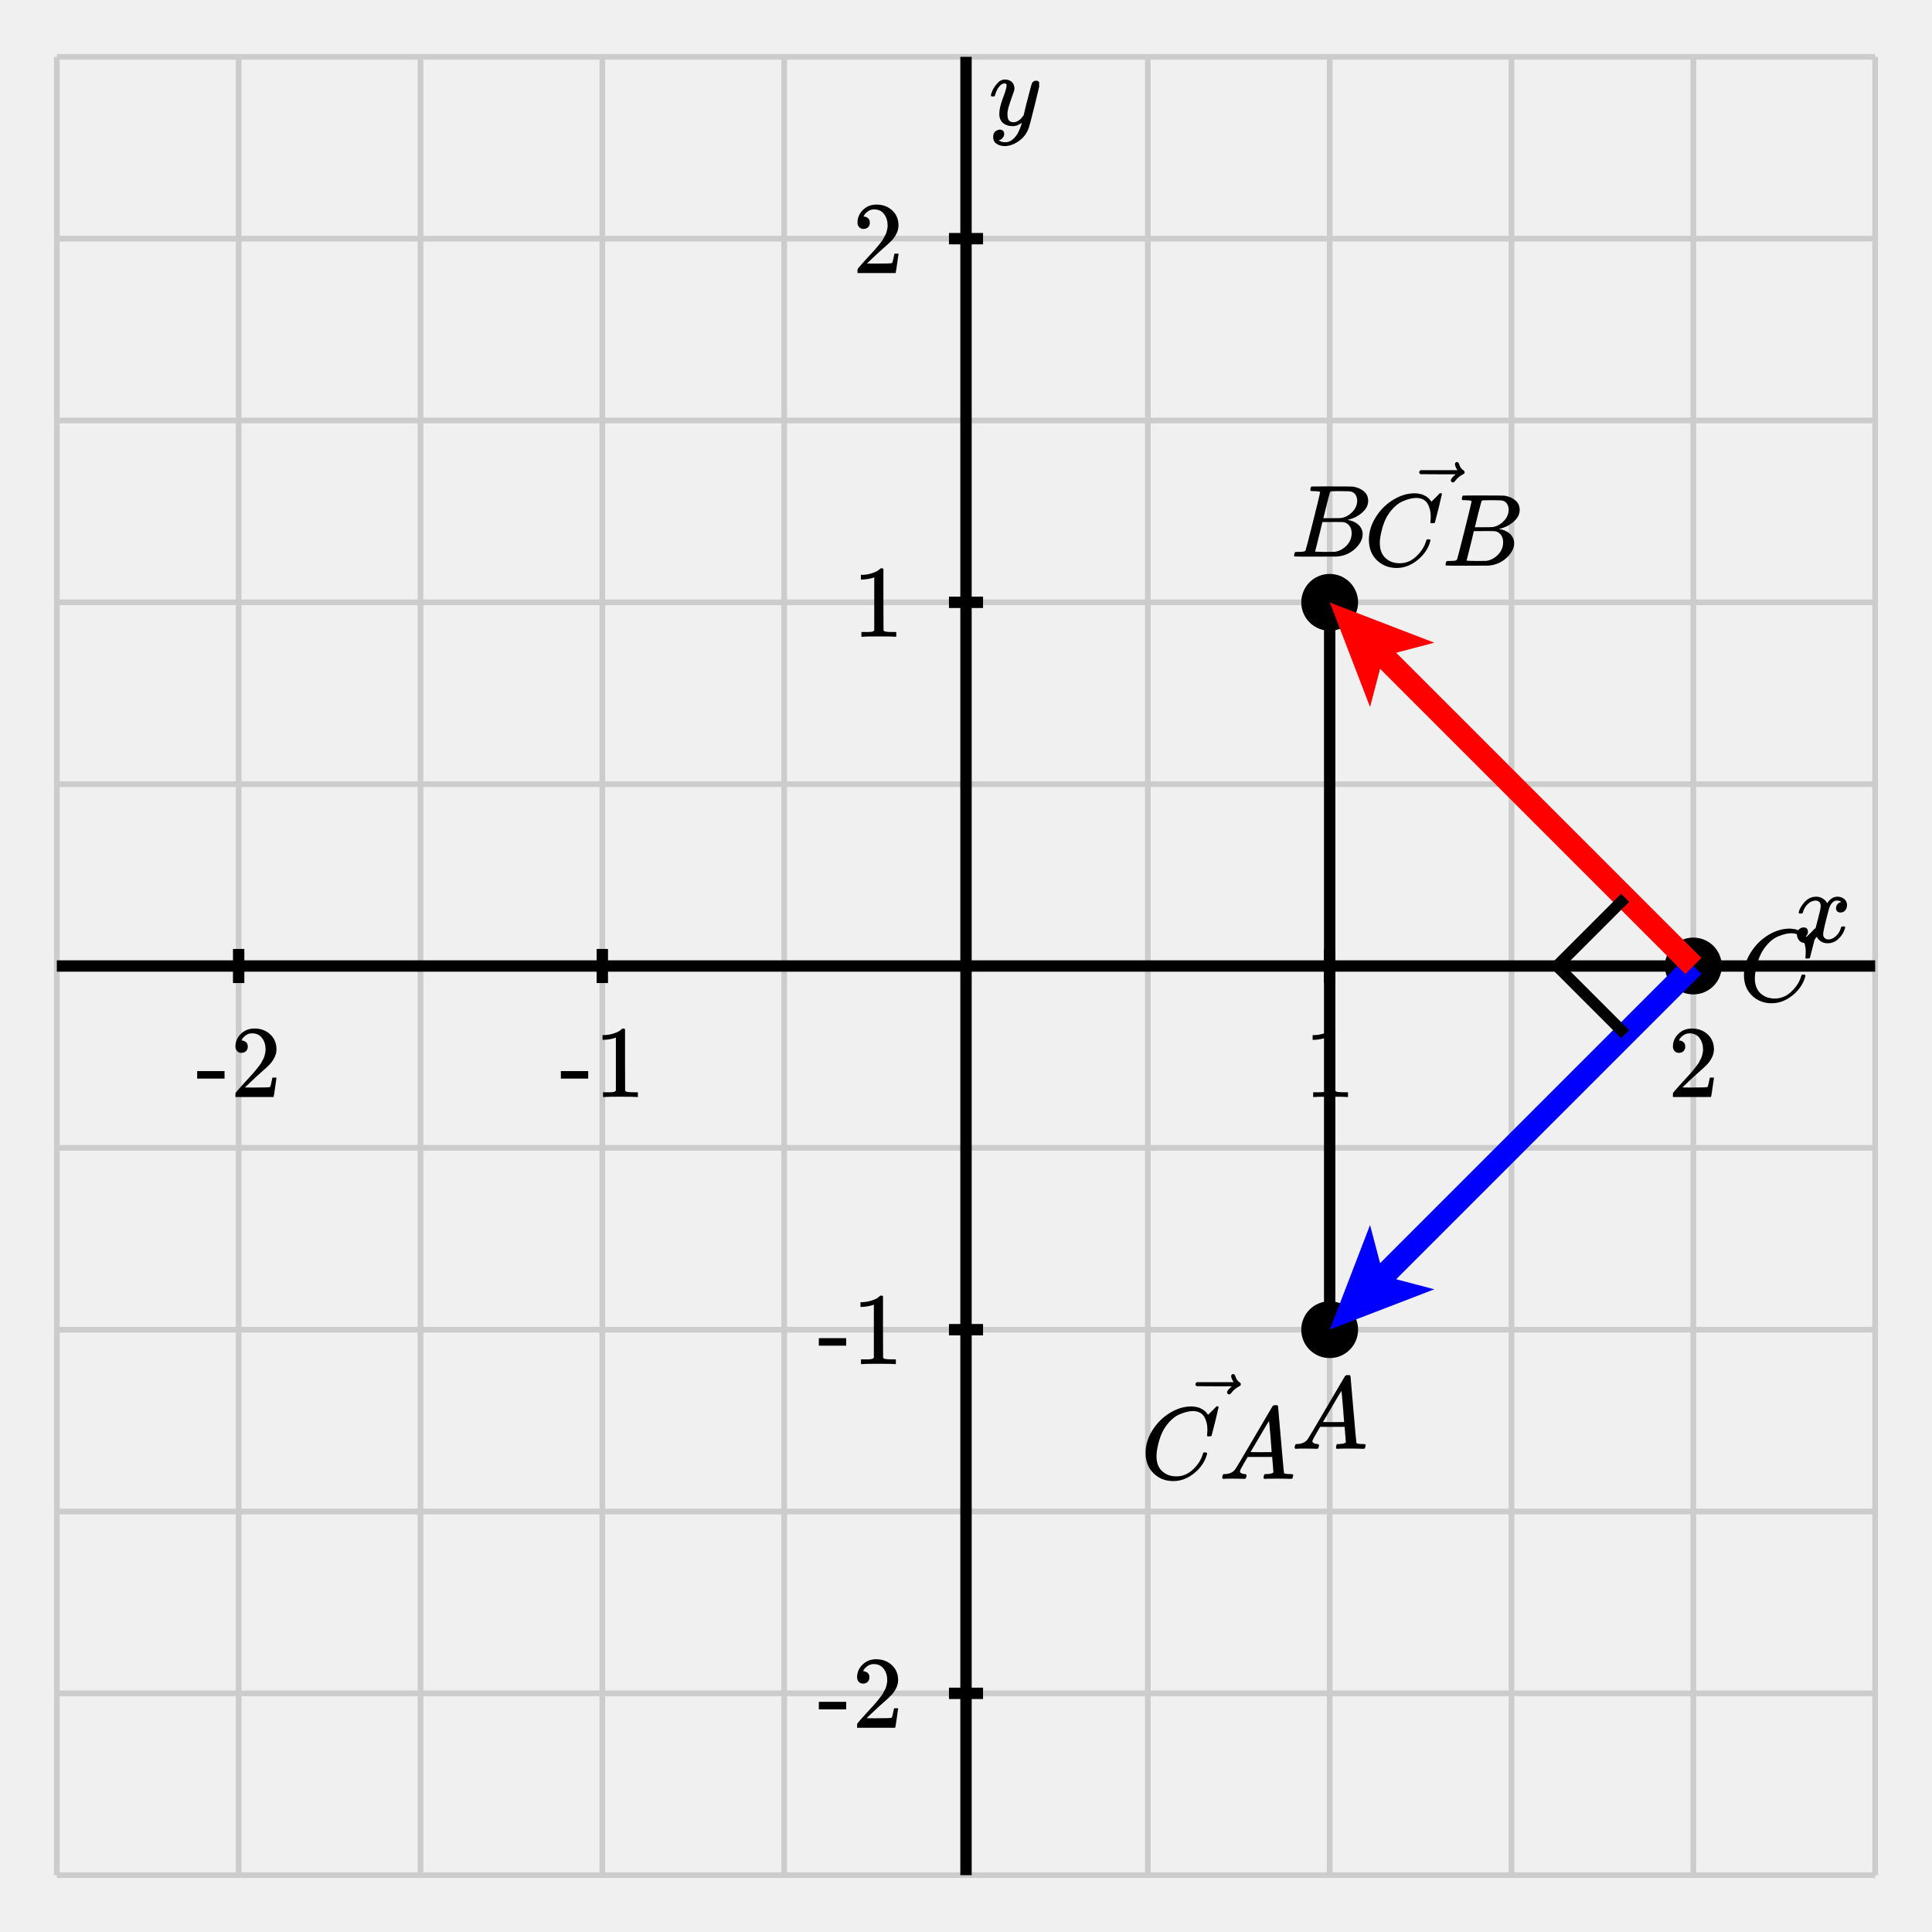
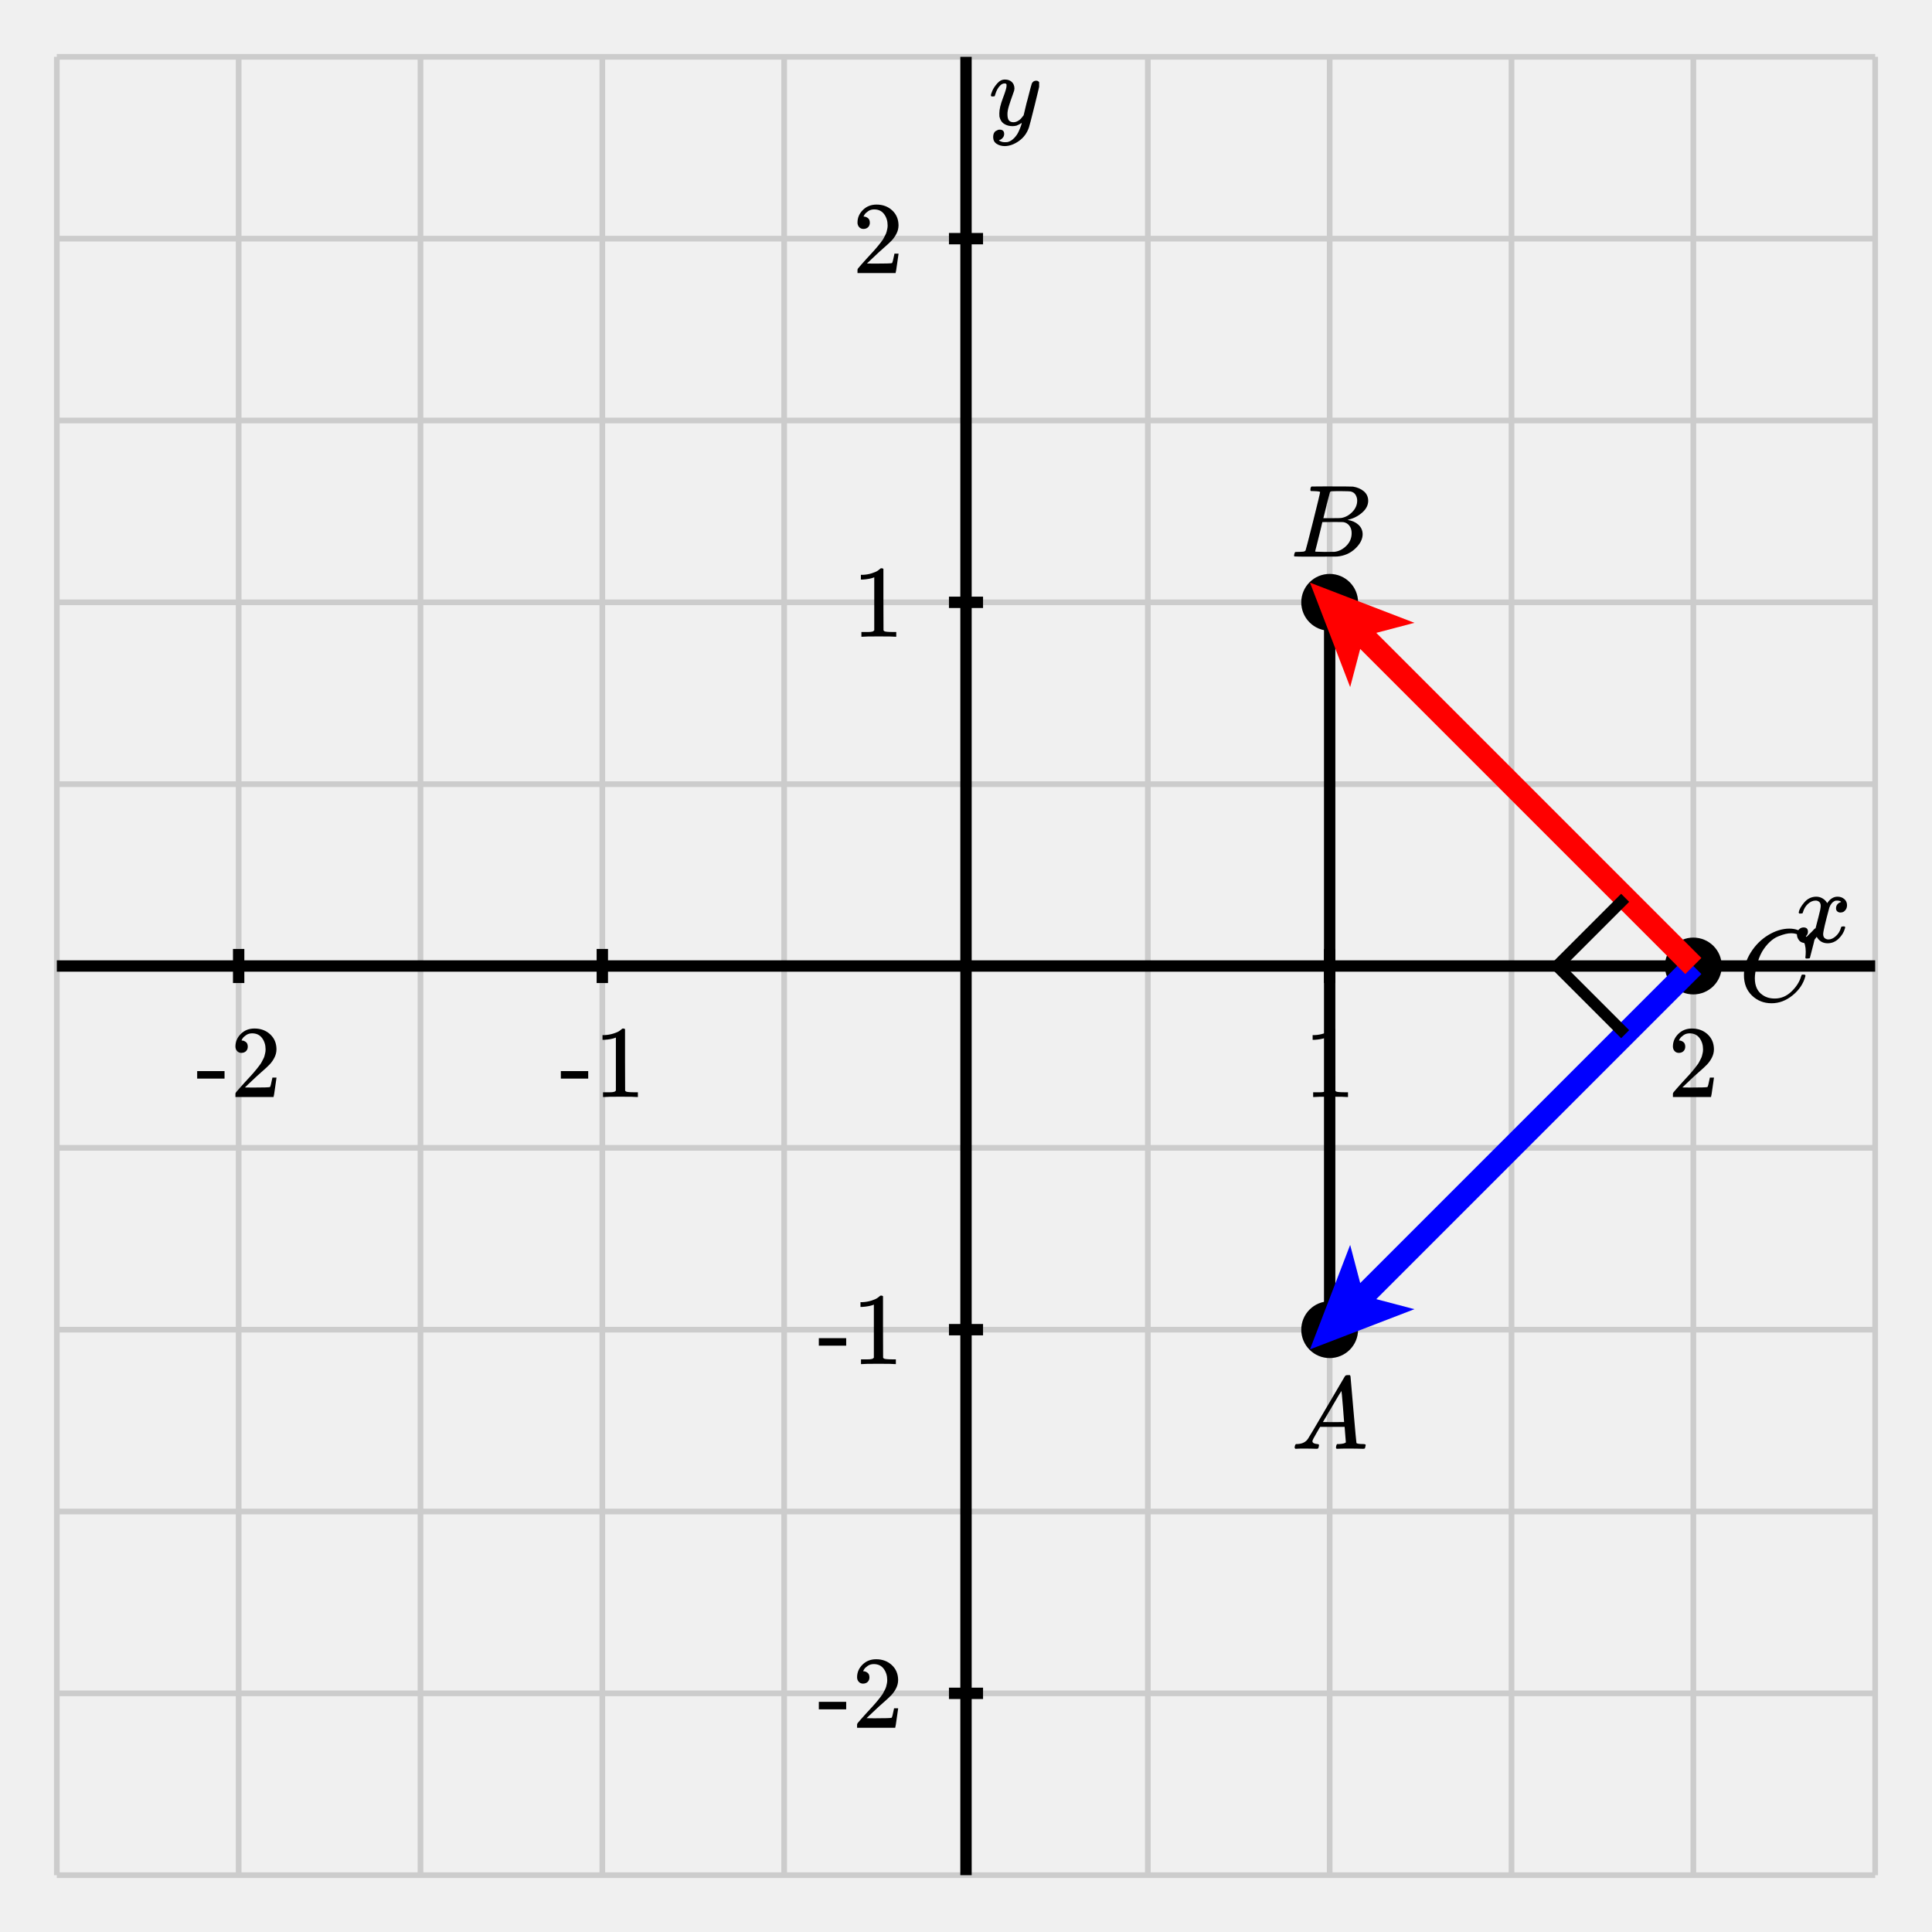
<svg xmlns="http://www.w3.org/2000/svg" xmlns:xlink="http://www.w3.org/1999/xlink" id="prefigure-right-triangle-figure" width="340" height="340" viewBox="0 0 340 340">
  <defs>
-     <clipPath id="prefigure-right-triangle-__clipPath-0">
+     <clipPath id="prefigure-right-triangle-clipPath-0">
      <rect x="10.0" y="10.0" width="320.0" height="320.0" />
    </clipPath>
-     <clipPath id="prefigure-right-triangle-__clipPath-1">
+     <clipPath id="prefigure-right-triangle-clipPath-1">
      <rect x="10.0" y="10.0" width="320.0" height="320.0" />
    </clipPath>
    <marker id="prefigure-right-triangle-arrow-head-end-4_None_24_60-blue" markerWidth="18.0" markerHeight="16.0" markerUnits="userSpaceOnUse" orient="auto-start-reverse" refX="13.1" refY="8.0">
      <path d="M 18.0 8.0L 0.0 16.0L 3.5 10.0L 3.5 6.0L 0.0 0.0Z" fill="blue" stroke="none" />
    </marker>
    <marker id="prefigure-right-triangle-arrow-head-end-4_None_24_60-blue-outline" markerWidth="22.0" markerHeight="20.0" markerUnits="userSpaceOnUse" orient="auto-start-reverse" refX="15.1" refY="10.0">
      <path d="M 20.8 11.8 L 2.8 19.8 A 2 2 0 0 1 0.0 18.0 L 0.0 2.0 A 2 2 0 0 1 2.8 0.2 L 20.8 8.2 A 2 2 0 0 1 20.8 11.8 Z" fill="white" stroke="none" />
    </marker>
    <marker id="prefigure-right-triangle-arrow-head-end-4_None_24_60-red" markerWidth="18.0" markerHeight="16.0" markerUnits="userSpaceOnUse" orient="auto-start-reverse" refX="13.1" refY="8.0">
      <path d="M 18.0 8.0L 0.0 16.0L 3.5 10.0L 3.5 6.0L 0.0 0.0Z" fill="red" stroke="none" />
    </marker>
    <marker id="prefigure-right-triangle-arrow-head-end-4_None_24_60-red-outline" markerWidth="22.0" markerHeight="20.0" markerUnits="userSpaceOnUse" orient="auto-start-reverse" refX="15.1" refY="10.0">
      <path d="M 20.8 11.8 L 2.8 19.8 A 2 2 0 0 1 0.0 18.0 L 0.0 2.0 A 2 2 0 0 1 2.8 0.2 L 20.8 8.2 A 2 2 0 0 1 20.8 11.8 Z" fill="white" stroke="none" />
    </marker>
  </defs>
  <g id="prefigure-right-triangle-grid">
    <g id="prefigure-right-triangle-grid" stroke="#ccc" stroke-width="1">
      <line x1="10.0" y1="330.0" x2="10.0" y2="10.0" />
      <line x1="42.0" y1="330.0" x2="42.0" y2="10.0" />
      <line x1="74.0" y1="330.0" x2="74.0" y2="10.0" />
      <line x1="106.0" y1="330.0" x2="106.0" y2="10.0" />
      <line x1="138.0" y1="330.0" x2="138.0" y2="10.0" />
      <line x1="170.0" y1="330.0" x2="170.0" y2="10.0" />
      <line x1="202.0" y1="330.0" x2="202.0" y2="10.0" />
      <line x1="234.0" y1="330.0" x2="234.0" y2="10.0" />
      <line x1="266.0" y1="330.0" x2="266.0" y2="10.0" />
      <line x1="298.0" y1="330.0" x2="298.0" y2="10.0" />
      <line x1="330.0" y1="330.0" x2="330.0" y2="10.0" />
      <line x1="10.0" y1="330.0" x2="330.0" y2="330.0" />
      <line x1="10.0" y1="298.0" x2="330.0" y2="298.0" />
      <line x1="10.0" y1="266.0" x2="330.0" y2="266.0" />
      <line x1="10.0" y1="234.0" x2="330.0" y2="234.0" />
      <line x1="10.0" y1="202.0" x2="330.0" y2="202.0" />
      <line x1="10.0" y1="170.0" x2="330.0" y2="170.0" />
      <line x1="10.0" y1="138.0" x2="330.0" y2="138.0" />
      <line x1="10.0" y1="106.0" x2="330.0" y2="106.0" />
      <line x1="10.0" y1="74.0" x2="330.0" y2="74.0" />
      <line x1="10.0" y1="42.0" x2="330.0" y2="42.0" />
      <line x1="10.0" y1="10.0" x2="330.0" y2="10.0" />
    </g>
    <g id="prefigure-right-triangle-axes" stroke="black" stroke-width="2">
-       <line id="prefigure-right-triangle-__line-22" x1="10.0" y1="170.0" x2="330.0" y2="170.0" stroke="black" stroke-width="2" />
+       <line id="prefigure-right-triangle-line-22" x1="10.0" y1="170.0" x2="330.0" y2="170.0" stroke="black" stroke-width="2" />
      <g>
-         <line id="prefigure-right-triangle-__line-23" x1="42.0" y1="173.0" x2="42.0" y2="167.0" />
-         <line id="prefigure-right-triangle-__line-24" x1="106.0" y1="173.0" x2="106.0" y2="167.0" />
-         <line id="prefigure-right-triangle-__line-25" x1="234.0" y1="173.0" x2="234.0" y2="167.0" />
-         <line id="prefigure-right-triangle-__line-26" x1="298.0" y1="173.0" x2="298.0" y2="167.0" />
-       </g>
-       <line id="prefigure-right-triangle-__line-27" x1="170.0" y1="330.0" x2="170.0" y2="10.0" stroke="black" stroke-width="2" />
+         <line id="prefigure-right-triangle-line-23" x1="42.0" y1="173.0" x2="42.0" y2="167.0" />
+         <line id="prefigure-right-triangle-line-24" x1="106.0" y1="173.0" x2="106.0" y2="167.0" />
+         <line id="prefigure-right-triangle-line-25" x1="234.0" y1="173.0" x2="234.0" y2="167.0" />
+         <line id="prefigure-right-triangle-line-26" x1="298.0" y1="173.0" x2="298.0" y2="167.0" />
+       </g>
+       <line id="prefigure-right-triangle-line-27" x1="170.0" y1="330.0" x2="170.0" y2="10.0" stroke="black" stroke-width="2" />
      <g>
-         <line id="prefigure-right-triangle-__line-28" x1="167.0" y1="298.0" x2="173.0" y2="298.0" />
-         <line id="prefigure-right-triangle-__line-29" x1="167.0" y1="234.0" x2="173.0" y2="234.0" />
-         <line id="prefigure-right-triangle-__line-30" x1="167.0" y1="106.0" x2="173.0" y2="106.0" />
-         <line id="prefigure-right-triangle-__line-31" x1="167.0" y1="42.0" x2="173.0" y2="42.0" />
-       </g>
-     </g>
-     <g id="prefigure-right-triangle-__label-0" transform="translate(326.0,166.0) translate(-10.4,-8.2)">
-       <g id="prefigure-right-triangle-__g-3">
+         <line id="prefigure-right-triangle-line-28" x1="167.0" y1="298.0" x2="173.0" y2="298.0" />
+         <line id="prefigure-right-triangle-line-29" x1="167.0" y1="234.0" x2="173.0" y2="234.0" />
+         <line id="prefigure-right-triangle-line-30" x1="167.0" y1="106.0" x2="173.0" y2="106.0" />
+         <line id="prefigure-right-triangle-line-31" x1="167.0" y1="42.0" x2="173.0" y2="42.0" />
+       </g>
+     </g>
+     <g id="prefigure-right-triangle-label-0" transform="translate(326.0,166.0) translate(-10.4,-8.2)">
+       <g id="prefigure-right-triangle-g-3">
        <svg style="vertical-align: -0.200px" width="10.352px" height="8.200px" role="img" focusable="false" viewBox="0 -442 572 453" x="0.0" y="0.0">
          <defs>
            <path id="prefigure-right-triangle-MJX-2-TEX-I-1D465" d="M52 289Q59 331 106 386T222 442Q257 442 286 424T329 379Q371 442 430 442Q467 442 494 420T522 361Q522 332 508 314T481 292T458 288Q439 288 427 299T415 328Q415 374 465 391Q454 404 425 404Q412 404 406 402Q368 386 350 336Q290 115 290 78Q290 50 306 38T341 26Q378 26 414 59T463 140Q466 150 469 151T485 153H489Q504 153 504 145Q504 144 502 134Q486 77 440 33T333 -11Q263 -11 227 52Q186 -10 133 -10H127Q78 -10 57 16T35 71Q35 103 54 123T99 143Q142 143 142 101Q142 81 130 66T107 46T94 41L91 40Q91 39 97 36T113 29T132 26Q168 26 194 71Q203 87 217 139T245 247T261 313Q266 340 266 352Q266 380 251 392T217 404Q177 404 142 372T93 290Q91 281 88 280T72 278H58Q52 284 52 289Z" />
          </defs>
          <g stroke="currentColor" fill="currentColor" stroke-width="0" transform="scale(1,-1)">
            <g data-mml-node="math">
              <g data-mml-node="mi" data-semantic-type="identifier" data-semantic-role="latinletter" data-semantic-font="italic" data-semantic-annotation="clearspeak:simple" data-semantic-id="0" data-semantic-speech="x">
                <use data-c="1D465" xlink:href="#prefigure-right-triangle-MJX-2-TEX-I-1D465" />
              </g>
            </g>
          </g>
        </svg>
      </g>
    </g>
-     <g id="prefigure-right-triangle-__label-1" transform="translate(174.0,14.0) translate(0.0,-0.0)">
-       <g id="prefigure-right-triangle-__g-4">
+     <g id="prefigure-right-triangle-label-1" transform="translate(174.0,14.0) translate(0.0,-0.0)">
+       <g id="prefigure-right-triangle-g-4">
        <svg style="vertical-align: -3.712px" width="8.872px" height="11.712px" role="img" focusable="false" viewBox="0 -442 490 647" x="0.0" y="0.0">
          <defs>
            <path id="prefigure-right-triangle-MJX-3-TEX-I-1D466" d="M21 287Q21 301 36 335T84 406T158 442Q199 442 224 419T250 355Q248 336 247 334Q247 331 231 288T198 191T182 105Q182 62 196 45T238 27Q261 27 281 38T312 61T339 94Q339 95 344 114T358 173T377 247Q415 397 419 404Q432 431 462 431Q475 431 483 424T494 412T496 403Q496 390 447 193T391 -23Q363 -106 294 -155T156 -205Q111 -205 77 -183T43 -117Q43 -95 50 -80T69 -58T89 -48T106 -45Q150 -45 150 -87Q150 -107 138 -122T115 -142T102 -147L99 -148Q101 -153 118 -160T152 -167H160Q177 -167 186 -165Q219 -156 247 -127T290 -65T313 -9T321 21L315 17Q309 13 296 6T270 -6Q250 -11 231 -11Q185 -11 150 11T104 82Q103 89 103 113Q103 170 138 262T173 379Q173 380 173 381Q173 390 173 393T169 400T158 404H154Q131 404 112 385T82 344T65 302T57 280Q55 278 41 278H27Q21 284 21 287Z" />
          </defs>
          <g stroke="currentColor" fill="currentColor" stroke-width="0" transform="scale(1,-1)">
            <g data-mml-node="math">
              <g data-mml-node="mi" data-semantic-type="identifier" data-semantic-role="latinletter" data-semantic-font="italic" data-semantic-annotation="clearspeak:simple" data-semantic-id="0" data-semantic-speech="y">
                <use data-c="1D466" xlink:href="#prefigure-right-triangle-MJX-3-TEX-I-1D466" />
              </g>
            </g>
          </g>
        </svg>
      </g>
    </g>
-     <g id="prefigure-right-triangle-__label-2" transform="translate(42.0,181.0) translate(-7.5,-0.0)">
-       <g id="prefigure-right-triangle-__g-5">
+     <g id="prefigure-right-triangle-label-2" transform="translate(42.0,181.0) translate(-7.5,-0.0)">
+       <g id="prefigure-right-triangle-g-5">
        <svg style="vertical-align: 0.000px" width="15.080px" height="12.056px" role="img" focusable="false" viewBox="0 -666 833 666" x="0.0" y="0.0">
          <defs>
            <path id="prefigure-right-triangle-MJX-4-TEX-N-2D" d="M11 179V252H277V179H11Z" />
            <path id="prefigure-right-triangle-MJX-4-TEX-N-32" d="M109 429Q82 429 66 447T50 491Q50 562 103 614T235 666Q326 666 387 610T449 465Q449 422 429 383T381 315T301 241Q265 210 201 149L142 93L218 92Q375 92 385 97Q392 99 409 186V189H449V186Q448 183 436 95T421 3V0H50V19V31Q50 38 56 46T86 81Q115 113 136 137Q145 147 170 174T204 211T233 244T261 278T284 308T305 340T320 369T333 401T340 431T343 464Q343 527 309 573T212 619Q179 619 154 602T119 569T109 550Q109 549 114 549Q132 549 151 535T170 489Q170 464 154 447T109 429Z" />
          </defs>
          <g stroke="currentColor" fill="currentColor" stroke-width="0" transform="scale(1,-1)">
            <g data-mml-node="math">
              <g data-mml-node="mtext" data-semantic-type="text" data-semantic-role="unknown" data-semantic-font="normal" data-semantic-annotation="clearspeak:unit" data-semantic-id="0" data-semantic-speech="hyphen 2">
                <use data-c="2D" xlink:href="#prefigure-right-triangle-MJX-4-TEX-N-2D" />
                <use data-c="32" xlink:href="#prefigure-right-triangle-MJX-4-TEX-N-32" transform="translate(333,0)" />
              </g>
            </g>
          </g>
        </svg>
      </g>
    </g>
-     <g id="prefigure-right-triangle-__label-3" transform="translate(106.0,181.0) translate(-7.5,-0.0)">
-       <g id="prefigure-right-triangle-__g-6">
+     <g id="prefigure-right-triangle-label-3" transform="translate(106.0,181.0) translate(-7.5,-0.0)">
+       <g id="prefigure-right-triangle-g-6">
        <svg style="vertical-align: 0.000px" width="15.080px" height="12.056px" role="img" focusable="false" viewBox="0 -666 833 666" x="0.0" y="0.0">
          <defs>
            <path id="prefigure-right-triangle-MJX-5-TEX-N-2D" d="M11 179V252H277V179H11Z" />
            <path id="prefigure-right-triangle-MJX-5-TEX-N-31" d="M213 578L200 573Q186 568 160 563T102 556H83V602H102Q149 604 189 617T245 641T273 663Q275 666 285 666Q294 666 302 660V361L303 61Q310 54 315 52T339 48T401 46H427V0H416Q395 3 257 3Q121 3 100 0H88V46H114Q136 46 152 46T177 47T193 50T201 52T207 57T213 61V578Z" />
          </defs>
          <g stroke="currentColor" fill="currentColor" stroke-width="0" transform="scale(1,-1)">
            <g data-mml-node="math">
              <g data-mml-node="mtext" data-semantic-type="text" data-semantic-role="unknown" data-semantic-font="normal" data-semantic-annotation="clearspeak:unit" data-semantic-id="0" data-semantic-speech="hyphen 1">
                <use data-c="2D" xlink:href="#prefigure-right-triangle-MJX-5-TEX-N-2D" />
                <use data-c="31" xlink:href="#prefigure-right-triangle-MJX-5-TEX-N-31" transform="translate(333,0)" />
              </g>
            </g>
          </g>
        </svg>
      </g>
    </g>
-     <g id="prefigure-right-triangle-__label-4" transform="translate(234.0,181.0) translate(-4.5,-0.0)">
-       <g id="prefigure-right-triangle-__g-7">
+     <g id="prefigure-right-triangle-label-4" transform="translate(234.0,181.0) translate(-4.5,-0.0)">
+       <g id="prefigure-right-triangle-g-7">
        <svg style="vertical-align: 0.000px" width="9.048px" height="12.056px" role="img" focusable="false" viewBox="0 -666 500 666" x="0.0" y="0.0">
          <defs>
            <path id="prefigure-right-triangle-MJX-6-TEX-N-31" d="M213 578L200 573Q186 568 160 563T102 556H83V602H102Q149 604 189 617T245 641T273 663Q275 666 285 666Q294 666 302 660V361L303 61Q310 54 315 52T339 48T401 46H427V0H416Q395 3 257 3Q121 3 100 0H88V46H114Q136 46 152 46T177 47T193 50T201 52T207 57T213 61V578Z" />
          </defs>
          <g stroke="currentColor" fill="currentColor" stroke-width="0" transform="scale(1,-1)">
            <g data-mml-node="math">
              <g data-mml-node="mtext" data-semantic-type="text" data-semantic-role="integer" data-semantic-font="normal" data-semantic-annotation="clearspeak:unit" data-semantic-id="0" data-semantic-speech="1">
                <use data-c="31" xlink:href="#prefigure-right-triangle-MJX-6-TEX-N-31" />
              </g>
            </g>
          </g>
        </svg>
      </g>
    </g>
-     <g id="prefigure-right-triangle-__label-5" transform="translate(298.0,181.0) translate(-4.5,-0.0)">
-       <g id="prefigure-right-triangle-__g-8">
+     <g id="prefigure-right-triangle-label-5" transform="translate(298.0,181.0) translate(-4.5,-0.0)">
+       <g id="prefigure-right-triangle-g-8">
        <svg style="vertical-align: 0.000px" width="9.048px" height="12.056px" role="img" focusable="false" viewBox="0 -666 500 666" x="0.0" y="0.0">
          <defs>
            <path id="prefigure-right-triangle-MJX-7-TEX-N-32" d="M109 429Q82 429 66 447T50 491Q50 562 103 614T235 666Q326 666 387 610T449 465Q449 422 429 383T381 315T301 241Q265 210 201 149L142 93L218 92Q375 92 385 97Q392 99 409 186V189H449V186Q448 183 436 95T421 3V0H50V19V31Q50 38 56 46T86 81Q115 113 136 137Q145 147 170 174T204 211T233 244T261 278T284 308T305 340T320 369T333 401T340 431T343 464Q343 527 309 573T212 619Q179 619 154 602T119 569T109 550Q109 549 114 549Q132 549 151 535T170 489Q170 464 154 447T109 429Z" />
          </defs>
          <g stroke="currentColor" fill="currentColor" stroke-width="0" transform="scale(1,-1)">
            <g data-mml-node="math">
              <g data-mml-node="mtext" data-semantic-type="text" data-semantic-role="integer" data-semantic-font="normal" data-semantic-annotation="clearspeak:unit" data-semantic-id="0" data-semantic-speech="2">
                <use data-c="32" xlink:href="#prefigure-right-triangle-MJX-7-TEX-N-32" />
              </g>
            </g>
          </g>
        </svg>
      </g>
    </g>
-     <g id="prefigure-right-triangle-__label-6" transform="translate(159.0,298.0) translate(-15.1,-6.0)">
-       <g id="prefigure-right-triangle-__g-9">
+     <g id="prefigure-right-triangle-label-6" transform="translate(159.0,298.0) translate(-15.1,-6.0)">
+       <g id="prefigure-right-triangle-g-9">
        <svg style="vertical-align: 0.000px" width="15.080px" height="12.056px" role="img" focusable="false" viewBox="0 -666 833 666" x="0.0" y="0.0">
          <defs>
            <path id="prefigure-right-triangle-MJX-8-TEX-N-2D" d="M11 179V252H277V179H11Z" />
            <path id="prefigure-right-triangle-MJX-8-TEX-N-32" d="M109 429Q82 429 66 447T50 491Q50 562 103 614T235 666Q326 666 387 610T449 465Q449 422 429 383T381 315T301 241Q265 210 201 149L142 93L218 92Q375 92 385 97Q392 99 409 186V189H449V186Q448 183 436 95T421 3V0H50V19V31Q50 38 56 46T86 81Q115 113 136 137Q145 147 170 174T204 211T233 244T261 278T284 308T305 340T320 369T333 401T340 431T343 464Q343 527 309 573T212 619Q179 619 154 602T119 569T109 550Q109 549 114 549Q132 549 151 535T170 489Q170 464 154 447T109 429Z" />
          </defs>
          <g stroke="currentColor" fill="currentColor" stroke-width="0" transform="scale(1,-1)">
            <g data-mml-node="math">
              <g data-mml-node="mtext" data-semantic-type="text" data-semantic-role="unknown" data-semantic-font="normal" data-semantic-annotation="clearspeak:unit" data-semantic-id="0" data-semantic-speech="hyphen 2">
                <use data-c="2D" xlink:href="#prefigure-right-triangle-MJX-8-TEX-N-2D" />
                <use data-c="32" xlink:href="#prefigure-right-triangle-MJX-8-TEX-N-32" transform="translate(333,0)" />
              </g>
            </g>
          </g>
        </svg>
      </g>
    </g>
-     <g id="prefigure-right-triangle-__label-7" transform="translate(159.0,234.0) translate(-15.1,-6.0)">
-       <g id="prefigure-right-triangle-__g-10">
+     <g id="prefigure-right-triangle-label-7" transform="translate(159.0,234.0) translate(-15.1,-6.0)">
+       <g id="prefigure-right-triangle-g-10">
        <svg style="vertical-align: 0.000px" width="15.080px" height="12.056px" role="img" focusable="false" viewBox="0 -666 833 666" x="0.0" y="0.0">
          <defs>
            <path id="prefigure-right-triangle-MJX-9-TEX-N-2D" d="M11 179V252H277V179H11Z" />
            <path id="prefigure-right-triangle-MJX-9-TEX-N-31" d="M213 578L200 573Q186 568 160 563T102 556H83V602H102Q149 604 189 617T245 641T273 663Q275 666 285 666Q294 666 302 660V361L303 61Q310 54 315 52T339 48T401 46H427V0H416Q395 3 257 3Q121 3 100 0H88V46H114Q136 46 152 46T177 47T193 50T201 52T207 57T213 61V578Z" />
          </defs>
          <g stroke="currentColor" fill="currentColor" stroke-width="0" transform="scale(1,-1)">
            <g data-mml-node="math">
              <g data-mml-node="mtext" data-semantic-type="text" data-semantic-role="unknown" data-semantic-font="normal" data-semantic-annotation="clearspeak:unit" data-semantic-id="0" data-semantic-speech="hyphen 1">
                <use data-c="2D" xlink:href="#prefigure-right-triangle-MJX-9-TEX-N-2D" />
                <use data-c="31" xlink:href="#prefigure-right-triangle-MJX-9-TEX-N-31" transform="translate(333,0)" />
              </g>
            </g>
          </g>
        </svg>
      </g>
    </g>
-     <g id="prefigure-right-triangle-__label-8" transform="translate(159.0,106.0) translate(-9.0,-6.0)">
-       <g id="prefigure-right-triangle-__g-11">
+     <g id="prefigure-right-triangle-label-8" transform="translate(159.0,106.0) translate(-9.0,-6.0)">
+       <g id="prefigure-right-triangle-g-11">
        <svg style="vertical-align: 0.000px" width="9.048px" height="12.056px" role="img" focusable="false" viewBox="0 -666 500 666" x="0.0" y="0.0">
          <defs>
            <path id="prefigure-right-triangle-MJX-10-TEX-N-31" d="M213 578L200 573Q186 568 160 563T102 556H83V602H102Q149 604 189 617T245 641T273 663Q275 666 285 666Q294 666 302 660V361L303 61Q310 54 315 52T339 48T401 46H427V0H416Q395 3 257 3Q121 3 100 0H88V46H114Q136 46 152 46T177 47T193 50T201 52T207 57T213 61V578Z" />
          </defs>
          <g stroke="currentColor" fill="currentColor" stroke-width="0" transform="scale(1,-1)">
            <g data-mml-node="math">
              <g data-mml-node="mtext" data-semantic-type="text" data-semantic-role="integer" data-semantic-font="normal" data-semantic-annotation="clearspeak:unit" data-semantic-id="0" data-semantic-speech="1">
                <use data-c="31" xlink:href="#prefigure-right-triangle-MJX-10-TEX-N-31" />
              </g>
            </g>
          </g>
        </svg>
      </g>
    </g>
-     <g id="prefigure-right-triangle-__label-9" transform="translate(159.0,42.0) translate(-9.0,-6.0)">
-       <g id="prefigure-right-triangle-__g-12">
+     <g id="prefigure-right-triangle-label-9" transform="translate(159.0,42.0) translate(-9.0,-6.0)">
+       <g id="prefigure-right-triangle-g-12">
        <svg style="vertical-align: 0.000px" width="9.048px" height="12.056px" role="img" focusable="false" viewBox="0 -666 500 666" x="0.0" y="0.0">
          <defs>
            <path id="prefigure-right-triangle-MJX-11-TEX-N-32" d="M109 429Q82 429 66 447T50 491Q50 562 103 614T235 666Q326 666 387 610T449 465Q449 422 429 383T381 315T301 241Q265 210 201 149L142 93L218 92Q375 92 385 97Q392 99 409 186V189H449V186Q448 183 436 95T421 3V0H50V19V31Q50 38 56 46T86 81Q115 113 136 137Q145 147 170 174T204 211T233 244T261 278T284 308T305 340T320 369T333 401T340 431T343 464Q343 527 309 573T212 619Q179 619 154 602T119 569T109 550Q109 549 114 549Q132 549 151 535T170 489Q170 464 154 447T109 429Z" />
          </defs>
          <g stroke="currentColor" fill="currentColor" stroke-width="0" transform="scale(1,-1)">
            <g data-mml-node="math">
              <g data-mml-node="mtext" data-semantic-type="text" data-semantic-role="integer" data-semantic-font="normal" data-semantic-annotation="clearspeak:unit" data-semantic-id="0" data-semantic-speech="2">
                <use data-c="32" xlink:href="#prefigure-right-triangle-MJX-11-TEX-N-32" />
              </g>
            </g>
          </g>
        </svg>
      </g>
    </g>
  </g>
  <g id="prefigure-right-triangle-triangle">
-     <path id="prefigure-right-triangle-triangle" d="M 234.0 234.0 L 234.0 106.0 L 298.0 170.0 Z" stroke="black" stroke-width="2" fill="none" clip-path="url(#prefigure-right-triangle-__clipPath-1)" />
-     <g id="prefigure-right-triangle-__g-0">
+     <path id="prefigure-right-triangle-triangle" d="M 234.0 234.0 L 234.0 106.0 L 298.0 170.0 Z" stroke="black" stroke-width="2" fill="none" clip-path="url(#prefigure-right-triangle-clipPath-1)" />
+     <g id="prefigure-right-triangle-g-0">
      <g transform="translate(234.0,242.0) translate(-6.8,-0.0)">
-         <g id="prefigure-right-triangle-__g-13">
+         <g id="prefigure-right-triangle-g-13">
          <svg style="vertical-align: 0.000px" width="13.576px" height="12.960px" role="img" focusable="false" viewBox="0 -716 750 716" x="0.0" y="0.0">
            <defs>
              <path id="prefigure-right-triangle-MJX-12-TEX-I-1D434" d="M208 74Q208 50 254 46Q272 46 272 35Q272 34 270 22Q267 8 264 4T251 0Q249 0 239 0T205 1T141 2Q70 2 50 0H42Q35 7 35 11Q37 38 48 46H62Q132 49 164 96Q170 102 345 401T523 704Q530 716 547 716H555H572Q578 707 578 706L606 383Q634 60 636 57Q641 46 701 46Q726 46 726 36Q726 34 723 22Q720 7 718 4T704 0Q701 0 690 0T651 1T578 2Q484 2 455 0H443Q437 6 437 9T439 27Q443 40 445 43L449 46H469Q523 49 533 63L521 213H283L249 155Q208 86 208 74ZM516 260Q516 271 504 416T490 562L463 519Q447 492 400 412L310 260L413 259Q516 259 516 260Z" />
            </defs>
            <g stroke="currentColor" fill="currentColor" stroke-width="0" transform="scale(1,-1)">
              <g data-mml-node="math">
                <g data-mml-node="mi" data-semantic-type="identifier" data-semantic-role="latinletter" data-semantic-font="italic" data-semantic-annotation="clearspeak:simple" data-semantic-id="0" data-semantic-speech="upper A">
                  <use data-c="1D434" xlink:href="#prefigure-right-triangle-MJX-12-TEX-I-1D434" />
                </g>
              </g>
            </g>
          </svg>
        </g>
      </g>
      <circle cx="234.0" cy="234.0" r="4" stroke="black" stroke-width="2" fill="black" />
    </g>
-     <g id="prefigure-right-triangle-__g-1">
+     <g id="prefigure-right-triangle-g-1">
      <g transform="translate(234.0,98.0) translate(-6.9,-12.4)">
-         <g id="prefigure-right-triangle-__g-14">
+         <g id="prefigure-right-triangle-g-14">
          <svg style="vertical-align: 0.000px" width="13.736px" height="12.360px" role="img" focusable="false" viewBox="0 -683 759 683" x="0.0" y="0.0">
            <defs>
              <path id="prefigure-right-triangle-MJX-13-TEX-I-1D435" d="M231 637Q204 637 199 638T194 649Q194 676 205 682Q206 683 335 683Q594 683 608 681Q671 671 713 636T756 544Q756 480 698 429T565 360L555 357Q619 348 660 311T702 219Q702 146 630 78T453 1Q446 0 242 0Q42 0 39 2Q35 5 35 10Q35 17 37 24Q42 43 47 45Q51 46 62 46H68Q95 46 128 49Q142 52 147 61Q150 65 219 339T288 628Q288 635 231 637ZM649 544Q649 574 634 600T585 634Q578 636 493 637Q473 637 451 637T416 636H403Q388 635 384 626Q382 622 352 506Q352 503 351 500L320 374H401Q482 374 494 376Q554 386 601 434T649 544ZM595 229Q595 273 572 302T512 336Q506 337 429 337Q311 337 310 336Q310 334 293 263T258 122L240 52Q240 48 252 48T333 46Q422 46 429 47Q491 54 543 105T595 229Z" />
            </defs>
            <g stroke="currentColor" fill="currentColor" stroke-width="0" transform="scale(1,-1)">
              <g data-mml-node="math">
                <g data-mml-node="mi" data-semantic-type="identifier" data-semantic-role="latinletter" data-semantic-font="italic" data-semantic-annotation="clearspeak:simple" data-semantic-id="0" data-semantic-speech="upper B">
                  <use data-c="1D435" xlink:href="#prefigure-right-triangle-MJX-13-TEX-I-1D435" />
                </g>
              </g>
            </g>
          </svg>
        </g>
      </g>
      <circle cx="234.0" cy="106.0" r="4" stroke="black" stroke-width="2" fill="black" />
    </g>
-     <g id="prefigure-right-triangle-__g-2">
+     <g id="prefigure-right-triangle-g-2">
      <g transform="translate(306.0,170.0) translate(0.0,-6.6)">
-         <g id="prefigure-right-triangle-__g-15">
+         <g id="prefigure-right-triangle-g-15">
          <svg style="vertical-align: -0.400px" width="13.752px" height="13.160px" role="img" focusable="false" viewBox="0 -705 760 727" x="0.0" y="0.0">
            <defs>
              <path id="prefigure-right-triangle-MJX-14-TEX-I-1D436" d="M50 252Q50 367 117 473T286 641T490 704Q580 704 633 653Q642 643 648 636T656 626L657 623Q660 623 684 649Q691 655 699 663T715 679T725 690L740 705H746Q760 705 760 698Q760 694 728 561Q692 422 692 421Q690 416 687 415T669 413H653Q647 419 647 422Q647 423 648 429T650 449T651 481Q651 552 619 605T510 659Q484 659 454 652T382 628T299 572T226 479Q194 422 175 346T156 222Q156 108 232 58Q280 24 350 24Q441 24 512 92T606 240Q610 253 612 255T628 257Q648 257 648 248Q648 243 647 239Q618 132 523 55T319 -22Q206 -22 128 53T50 252Z" />
            </defs>
            <g stroke="currentColor" fill="currentColor" stroke-width="0" transform="scale(1,-1)">
              <g data-mml-node="math">
                <g data-mml-node="mi" data-semantic-type="identifier" data-semantic-role="latinletter" data-semantic-font="italic" data-semantic-annotation="clearspeak:simple" data-semantic-id="0" data-semantic-speech="upper C">
                  <use data-c="1D436" xlink:href="#prefigure-right-triangle-MJX-14-TEX-I-1D436" />
                </g>
              </g>
            </g>
          </svg>
        </g>
      </g>
      <circle cx="298.0" cy="170.0" r="4" stroke="black" stroke-width="2" fill="black" />
    </g>
  </g>
-   <g id="prefigure-right-triangle-vec-ca">
-     <g transform="translate(228.0,240.0) translate(-27.3,-0.0)">
-       <g id="prefigure-right-triangle-__g-16">
-         <svg style="vertical-align: -0.400px" width="27.328px" height="20.648px" role="img" focusable="false" viewBox="0 -1119 1510 1141" x="0.0" y="0.0">
-           <defs>
-             <path id="prefigure-right-triangle-MJX-15-TEX-I-1D436" d="M50 252Q50 367 117 473T286 641T490 704Q580 704 633 653Q642 643 648 636T656 626L657 623Q660 623 684 649Q691 655 699 663T715 679T725 690L740 705H746Q760 705 760 698Q760 694 728 561Q692 422 692 421Q690 416 687 415T669 413H653Q647 419 647 422Q647 423 648 429T650 449T651 481Q651 552 619 605T510 659Q484 659 454 652T382 628T299 572T226 479Q194 422 175 346T156 222Q156 108 232 58Q280 24 350 24Q441 24 512 92T606 240Q610 253 612 255T628 257Q648 257 648 248Q648 243 647 239Q618 132 523 55T319 -22Q206 -22 128 53T50 252Z" />
-             <path id="prefigure-right-triangle-MJX-15-TEX-N-2062" d="" />
-             <path id="prefigure-right-triangle-MJX-15-TEX-I-1D434" d="M208 74Q208 50 254 46Q272 46 272 35Q272 34 270 22Q267 8 264 4T251 0Q249 0 239 0T205 1T141 2Q70 2 50 0H42Q35 7 35 11Q37 38 48 46H62Q132 49 164 96Q170 102 345 401T523 704Q530 716 547 716H555H572Q578 707 578 706L606 383Q634 60 636 57Q641 46 701 46Q726 46 726 36Q726 34 723 22Q720 7 718 4T704 0Q701 0 690 0T651 1T578 2Q484 2 455 0H443Q437 6 437 9T439 27Q443 40 445 43L449 46H469Q523 49 533 63L521 213H283L249 155Q208 86 208 74ZM516 260Q516 271 504 416T490 562L463 519Q447 492 400 412L310 260L413 259Q516 259 516 260Z" />
-             <path id="prefigure-right-triangle-MJX-15-TEX-N-20D7" d="M377 694Q377 702 382 708T397 714Q404 714 409 709Q414 705 419 690Q429 653 460 633Q471 626 471 615Q471 606 468 603T454 594Q411 572 379 531Q377 529 374 525T369 519T364 517T357 516Q350 516 344 521T337 536Q337 555 384 595H213L42 596Q29 605 29 615Q29 622 42 635H401Q377 673 377 694Z" />
-           </defs>
-           <g stroke="currentColor" fill="currentColor" stroke-width="0" transform="scale(1,-1)">
-             <g data-mml-node="math">
-               <g data-mml-node="TeXAtom" data-mjx-texclass="ORD">
-                 <g data-mml-node="mover" data-semantic-type="overscore" data-semantic-role="implicit" data-semantic-id="5" data-semantic-children="3,4" data-semantic-attributes="texclass:ORD" data-semantic-speech="ModifyingAbove upper C upper A With right arrow">
-                   <g data-mml-node="mrow" data-semantic-type="infixop" data-semantic-role="implicit" data-semantic-annotation="clearspeak:simple;clearspeak:unit" data-semantic-id="3" data-semantic-children="0,1" data-semantic-content="2" data-semantic-parent="5" data-semantic-speech="upper C upper A" data-semantic-prefix="Base">
-                     <g data-mml-node="mi" data-semantic-type="identifier" data-semantic-role="latinletter" data-semantic-font="italic" data-semantic-annotation="clearspeak:simple" data-semantic-id="0" data-semantic-parent="3" data-semantic-speech="upper C">
-                       <use data-c="1D436" xlink:href="#prefigure-right-triangle-MJX-15-TEX-I-1D436" />
-                     </g>
-                     <g data-mml-node="mo" data-semantic-type="operator" data-semantic-role="multiplication" data-semantic-id="2" data-semantic-parent="3" data-semantic-added="true" data-semantic-operator="infixop,⁢" data-semantic-speech="times" transform="translate(760,0)">
-                       <use data-c="2062" xlink:href="#prefigure-right-triangle-MJX-15-TEX-N-2062" />
-                     </g>
-                     <g data-mml-node="mi" data-semantic-type="identifier" data-semantic-role="latinletter" data-semantic-font="italic" data-semantic-annotation="clearspeak:simple" data-semantic-id="1" data-semantic-parent="3" data-semantic-speech="upper A" transform="translate(760,0)">
-                       <use data-c="1D434" xlink:href="#prefigure-right-triangle-MJX-15-TEX-I-1D434" />
-                     </g>
-                   </g>
-                   <g data-mml-node="mo" data-semantic-type="relation" data-semantic-role="overaccent" data-semantic-annotation="accent:arrow" data-semantic-id="4" data-semantic-parent="5" data-semantic-speech="right arrow" data-semantic-prefix="Overscript" transform="translate(755,305) translate(-250 0)">
-                     <use data-c="20D7" xlink:href="#prefigure-right-triangle-MJX-15-TEX-N-20D7" />
-                   </g>
-                 </g>
-               </g>
-             </g>
-           </g>
-         </svg>
-       </g>
-     </g>
-     <path stroke="blue" stroke-width="4" fill="none" marker-end="url(#prefigure-right-triangle-arrow-head-end-4_None_24_60-blue)" d="M 298.0 170.0 L 237.5 230.5" />
-   </g>
-   <g id="prefigure-right-triangle-vec-cb">
-     <g transform="translate(240.0,100.0) translate(0.0,-20.5)">
-       <g id="prefigure-right-triangle-__g-17">
-         <svg style="vertical-align: -0.400px" width="27.496px" height="20.456px" role="img" focusable="false" viewBox="0 -1108 1519 1130" x="0.0" y="0.0">
-           <defs>
-             <path id="prefigure-right-triangle-MJX-16-TEX-I-1D436" d="M50 252Q50 367 117 473T286 641T490 704Q580 704 633 653Q642 643 648 636T656 626L657 623Q660 623 684 649Q691 655 699 663T715 679T725 690L740 705H746Q760 705 760 698Q760 694 728 561Q692 422 692 421Q690 416 687 415T669 413H653Q647 419 647 422Q647 423 648 429T650 449T651 481Q651 552 619 605T510 659Q484 659 454 652T382 628T299 572T226 479Q194 422 175 346T156 222Q156 108 232 58Q280 24 350 24Q441 24 512 92T606 240Q610 253 612 255T628 257Q648 257 648 248Q648 243 647 239Q618 132 523 55T319 -22Q206 -22 128 53T50 252Z" />
-             <path id="prefigure-right-triangle-MJX-16-TEX-N-2062" d="" />
-             <path id="prefigure-right-triangle-MJX-16-TEX-I-1D435" d="M231 637Q204 637 199 638T194 649Q194 676 205 682Q206 683 335 683Q594 683 608 681Q671 671 713 636T756 544Q756 480 698 429T565 360L555 357Q619 348 660 311T702 219Q702 146 630 78T453 1Q446 0 242 0Q42 0 39 2Q35 5 35 10Q35 17 37 24Q42 43 47 45Q51 46 62 46H68Q95 46 128 49Q142 52 147 61Q150 65 219 339T288 628Q288 635 231 637ZM649 544Q649 574 634 600T585 634Q578 636 493 637Q473 637 451 637T416 636H403Q388 635 384 626Q382 622 352 506Q352 503 351 500L320 374H401Q482 374 494 376Q554 386 601 434T649 544ZM595 229Q595 273 572 302T512 336Q506 337 429 337Q311 337 310 336Q310 334 293 263T258 122L240 52Q240 48 252 48T333 46Q422 46 429 47Q491 54 543 105T595 229Z" />
-             <path id="prefigure-right-triangle-MJX-16-TEX-N-20D7" d="M377 694Q377 702 382 708T397 714Q404 714 409 709Q414 705 419 690Q429 653 460 633Q471 626 471 615Q471 606 468 603T454 594Q411 572 379 531Q377 529 374 525T369 519T364 517T357 516Q350 516 344 521T337 536Q337 555 384 595H213L42 596Q29 605 29 615Q29 622 42 635H401Q377 673 377 694Z" />
-           </defs>
-           <g stroke="currentColor" fill="currentColor" stroke-width="0" transform="scale(1,-1)">
-             <g data-mml-node="math">
-               <g data-mml-node="TeXAtom" data-mjx-texclass="ORD">
-                 <g data-mml-node="mover" data-semantic-type="overscore" data-semantic-role="implicit" data-semantic-id="5" data-semantic-children="3,4" data-semantic-attributes="texclass:ORD" data-semantic-speech="ModifyingAbove upper C upper B With right arrow">
-                   <g data-mml-node="mrow" data-semantic-type="infixop" data-semantic-role="implicit" data-semantic-annotation="clearspeak:simple;clearspeak:unit" data-semantic-id="3" data-semantic-children="0,1" data-semantic-content="2" data-semantic-parent="5" data-semantic-speech="upper C upper B" data-semantic-prefix="Base">
-                     <g data-mml-node="mi" data-semantic-type="identifier" data-semantic-role="latinletter" data-semantic-font="italic" data-semantic-annotation="clearspeak:simple" data-semantic-id="0" data-semantic-parent="3" data-semantic-speech="upper C">
-                       <use data-c="1D436" xlink:href="#prefigure-right-triangle-MJX-16-TEX-I-1D436" />
-                     </g>
-                     <g data-mml-node="mo" data-semantic-type="operator" data-semantic-role="multiplication" data-semantic-id="2" data-semantic-parent="3" data-semantic-added="true" data-semantic-operator="infixop,⁢" data-semantic-speech="times" transform="translate(760,0)">
-                       <use data-c="2062" xlink:href="#prefigure-right-triangle-MJX-16-TEX-N-2062" />
-                     </g>
-                     <g data-mml-node="mi" data-semantic-type="identifier" data-semantic-role="latinletter" data-semantic-font="italic" data-semantic-annotation="clearspeak:simple" data-semantic-id="1" data-semantic-parent="3" data-semantic-speech="upper B" transform="translate(760,0)">
-                       <use data-c="1D435" xlink:href="#prefigure-right-triangle-MJX-16-TEX-I-1D435" />
-                     </g>
-                   </g>
-                   <g data-mml-node="mo" data-semantic-type="relation" data-semantic-role="overaccent" data-semantic-annotation="accent:arrow" data-semantic-id="4" data-semantic-parent="5" data-semantic-speech="right arrow" data-semantic-prefix="Overscript" transform="translate(759.5,294) translate(-250 0)">
-                     <use data-c="20D7" xlink:href="#prefigure-right-triangle-MJX-16-TEX-N-20D7" />
-                   </g>
-                 </g>
-               </g>
-             </g>
-           </g>
-         </svg>
-       </g>
-     </g>
-     <path stroke="red" stroke-width="4" fill="none" marker-end="url(#prefigure-right-triangle-arrow-head-end-4_None_24_60-red)" d="M 298.0 170.0 L 237.5 109.5" />
-   </g>
-   <path id="prefigure-right-triangle-right-angle" stroke="black" stroke-width="2" fill="none" d="M 286.0 158.0 L 274.0 170.0 L 286.0 182.0" />
+   <path id="prefigure-right-triangle-vec-ca" stroke="blue" stroke-width="4" fill="none" d="M 298.0 170.0 L 234.0 234.0" marker-end="url(#prefigure-right-triangle-arrow-head-end-4_None_24_60-blue)" />
+   <path id="prefigure-right-triangle-vec-cb" stroke="red" stroke-width="4" fill="none" d="M 298.0 170.0 L 234.0 106.0" marker-end="url(#prefigure-right-triangle-arrow-head-end-4_None_24_60-red)" />
+   <path id="prefigure-right-triangle-right-angle" d="M 286.0 158.0 L 274.0 170.0 L 286.0 182.0" stroke="black" stroke-width="2" fill="none" />
</svg>
